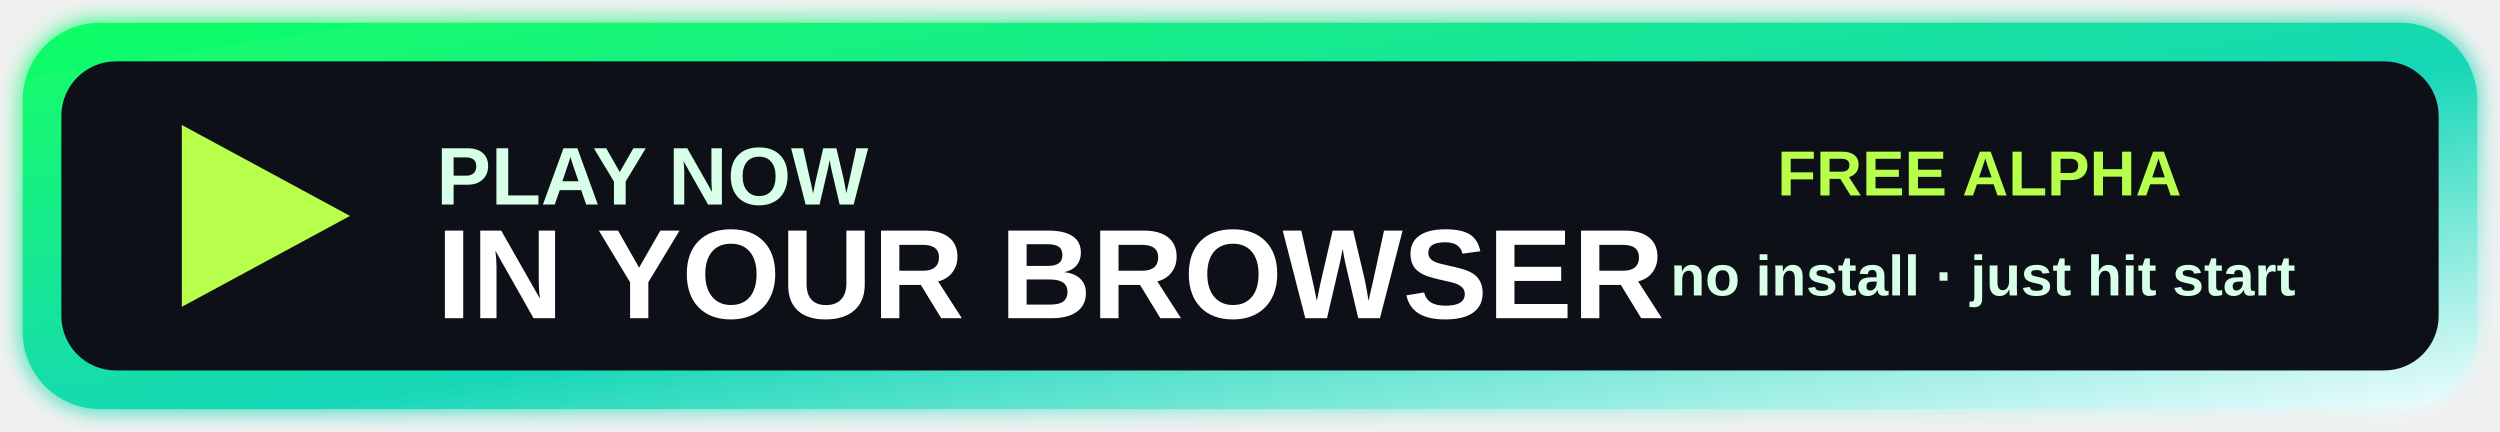
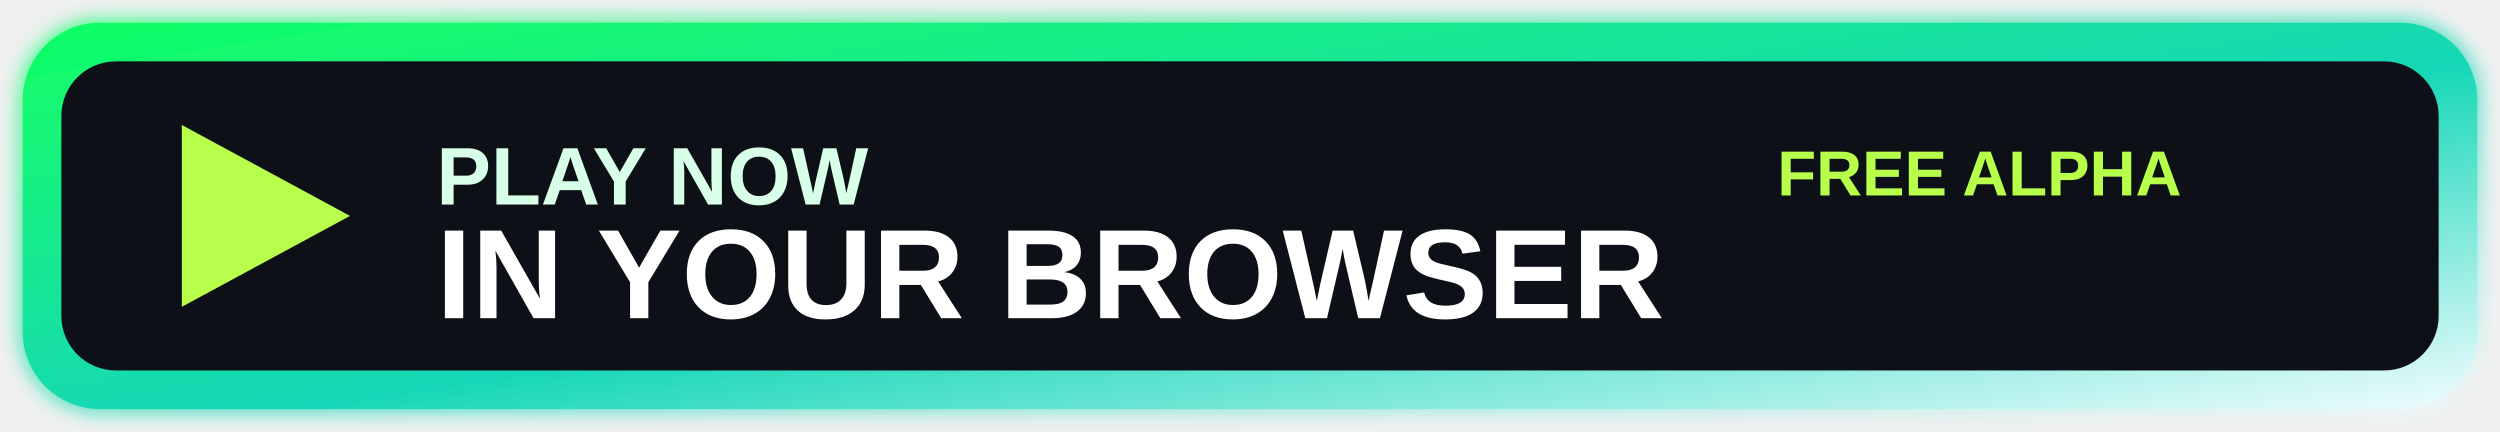
<svg xmlns="http://www.w3.org/2000/svg" width="1100" height="190" viewBox="0 0 1100 190" role="img" aria-label="Play now in your browser">
  <defs>
    <linearGradient id="rim" x1="0" x2="1" y1="0" y2="1">
      <stop offset="0" stop-color="#11ff63" />
      <stop offset="0.55" stop-color="#15d7b6" />
      <stop offset="1" stop-color="#eefcff" />
    </linearGradient>
    <filter id="glow" x="-10%" y="-25%" width="120%" height="150%">
      <feGaussianBlur stdDeviation="5" result="b" />
      <feMerge>
        <feMergeNode in="b" />
        <feMergeNode in="SourceGraphic" />
      </feMerge>
    </filter>
  </defs>
  <rect x="10" y="10" width="1080" height="170" rx="34" fill="url(#rim)" filter="url(#glow)" />
  <rect x="27" y="27" width="1046" height="136" rx="24" fill="#0d1117" />
  <path d="M80 55 L80 135 L154 95 Z" fill="#b7ff4a" />
  <text x="192" y="90" fill="#d8ffe8" font-size="36" font-family="Arial, Helvetica, sans-serif" font-weight="800">PLAY NOW</text>
  <text x="192" y="140" fill="#ffffff" font-size="56" font-family="Arial, Helvetica, sans-serif" font-weight="900">IN YOUR BROWSER</text>
  <text x="782" y="86" fill="#b7ff4a" font-size="28" font-family="Arial, Helvetica, sans-serif" font-weight="900">FREE ALPHA</text>
-   <text x="735" y="130" fill="#d8ffe8" font-size="25" font-family="Arial, Helvetica, sans-serif" font-weight="700">no install · just hit start</text>
</svg>
